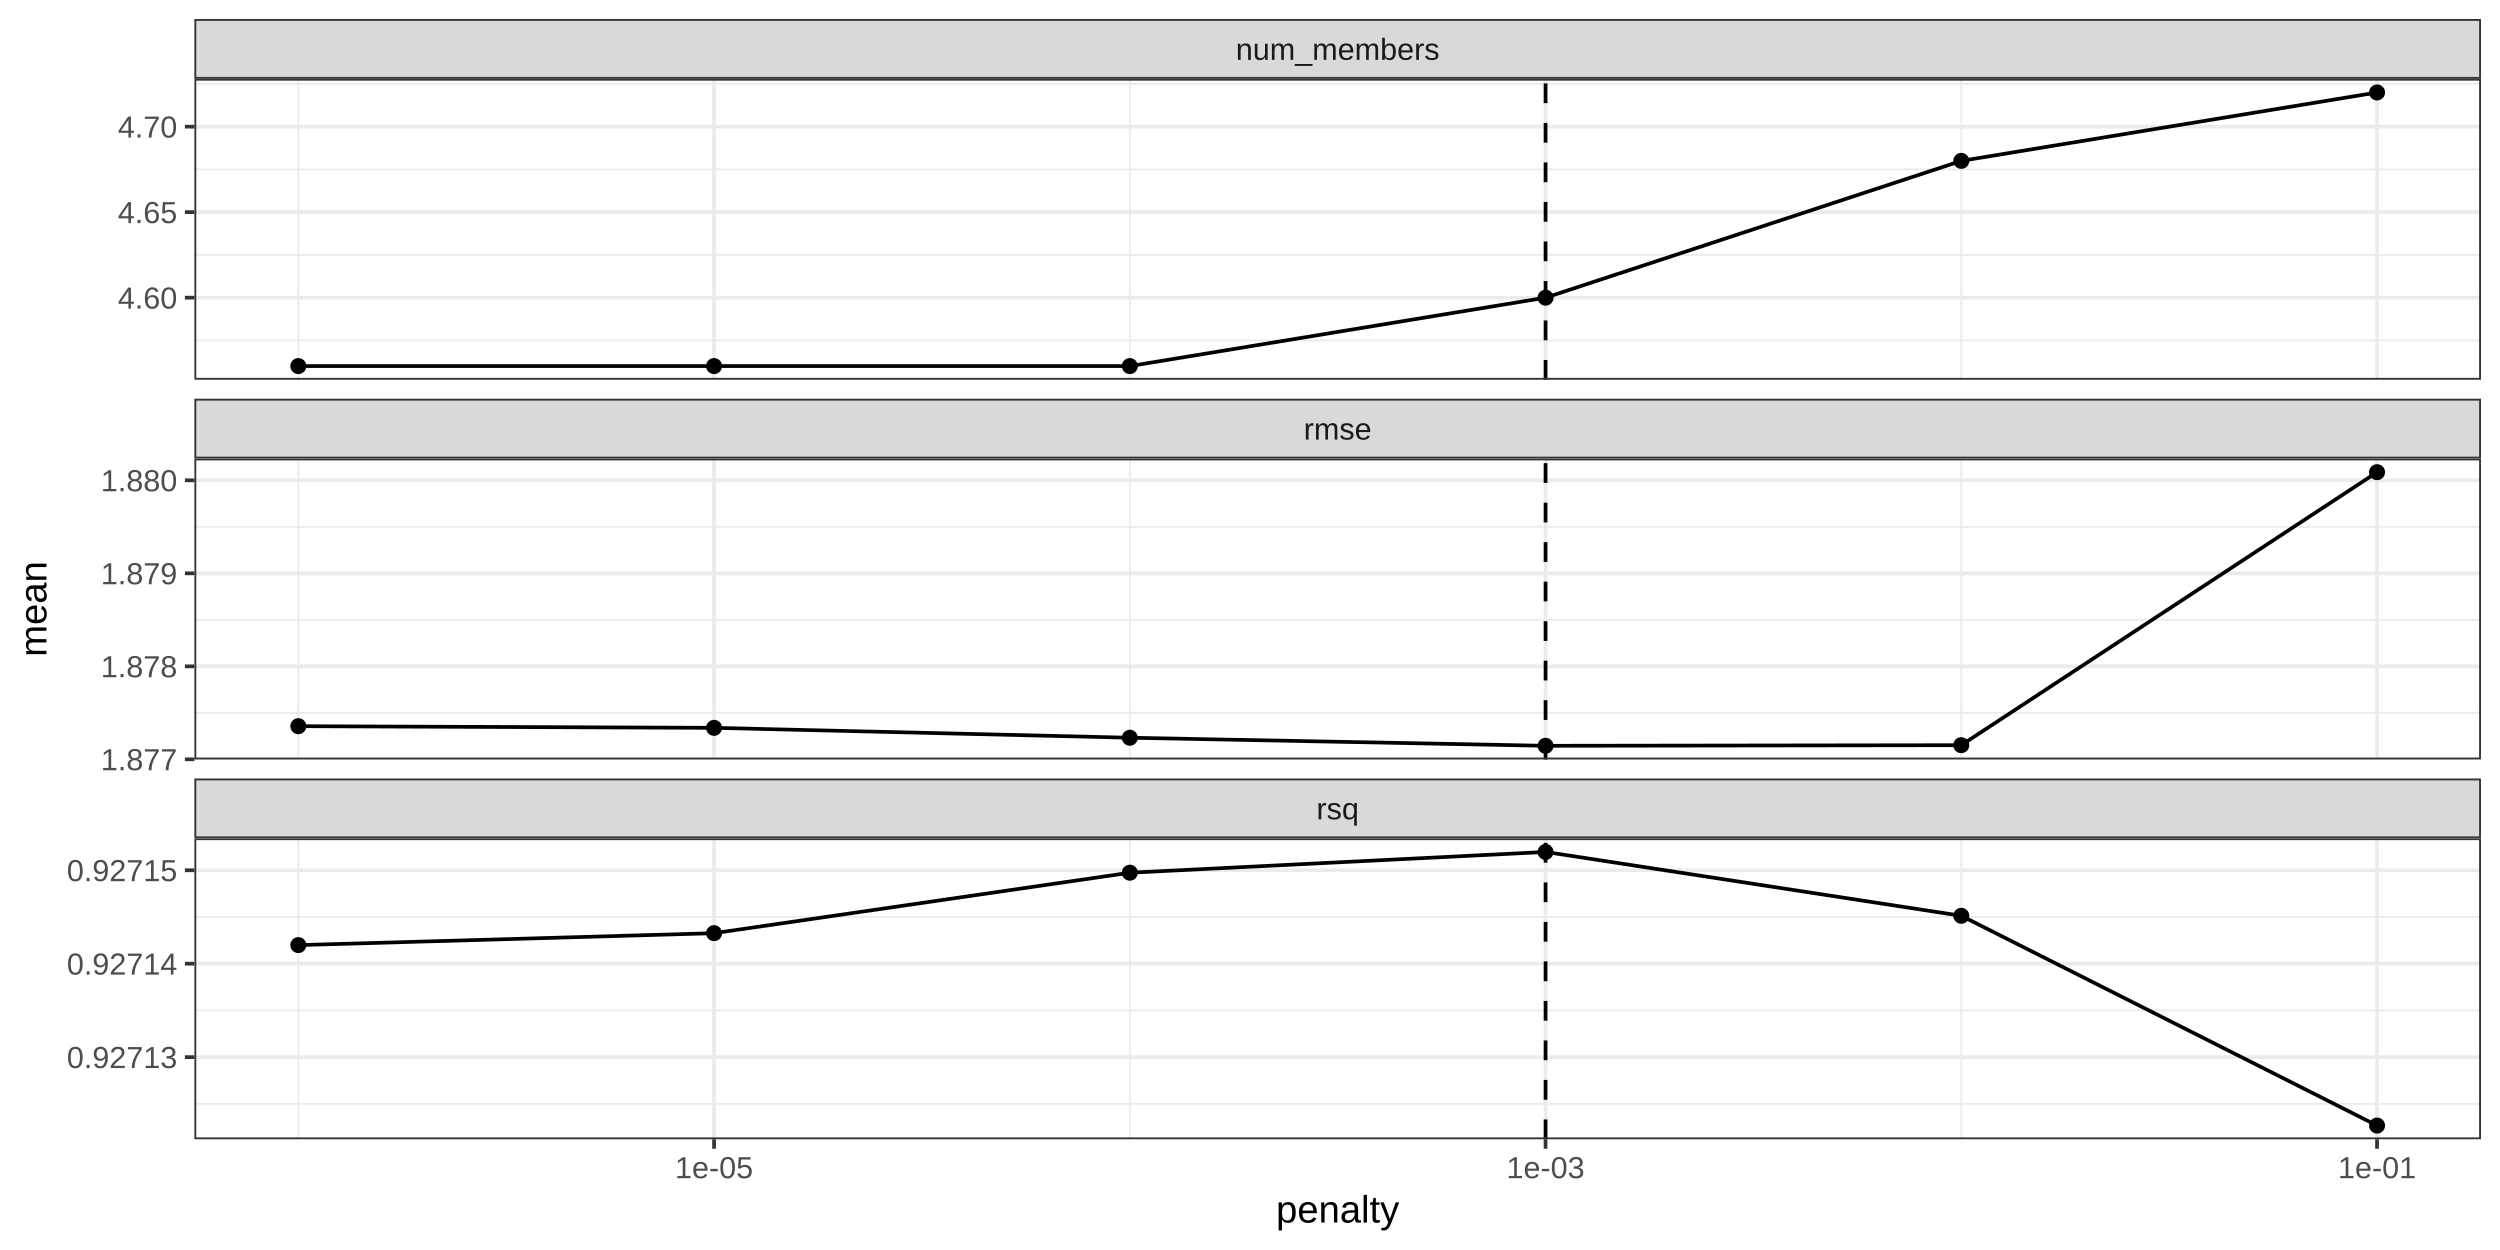
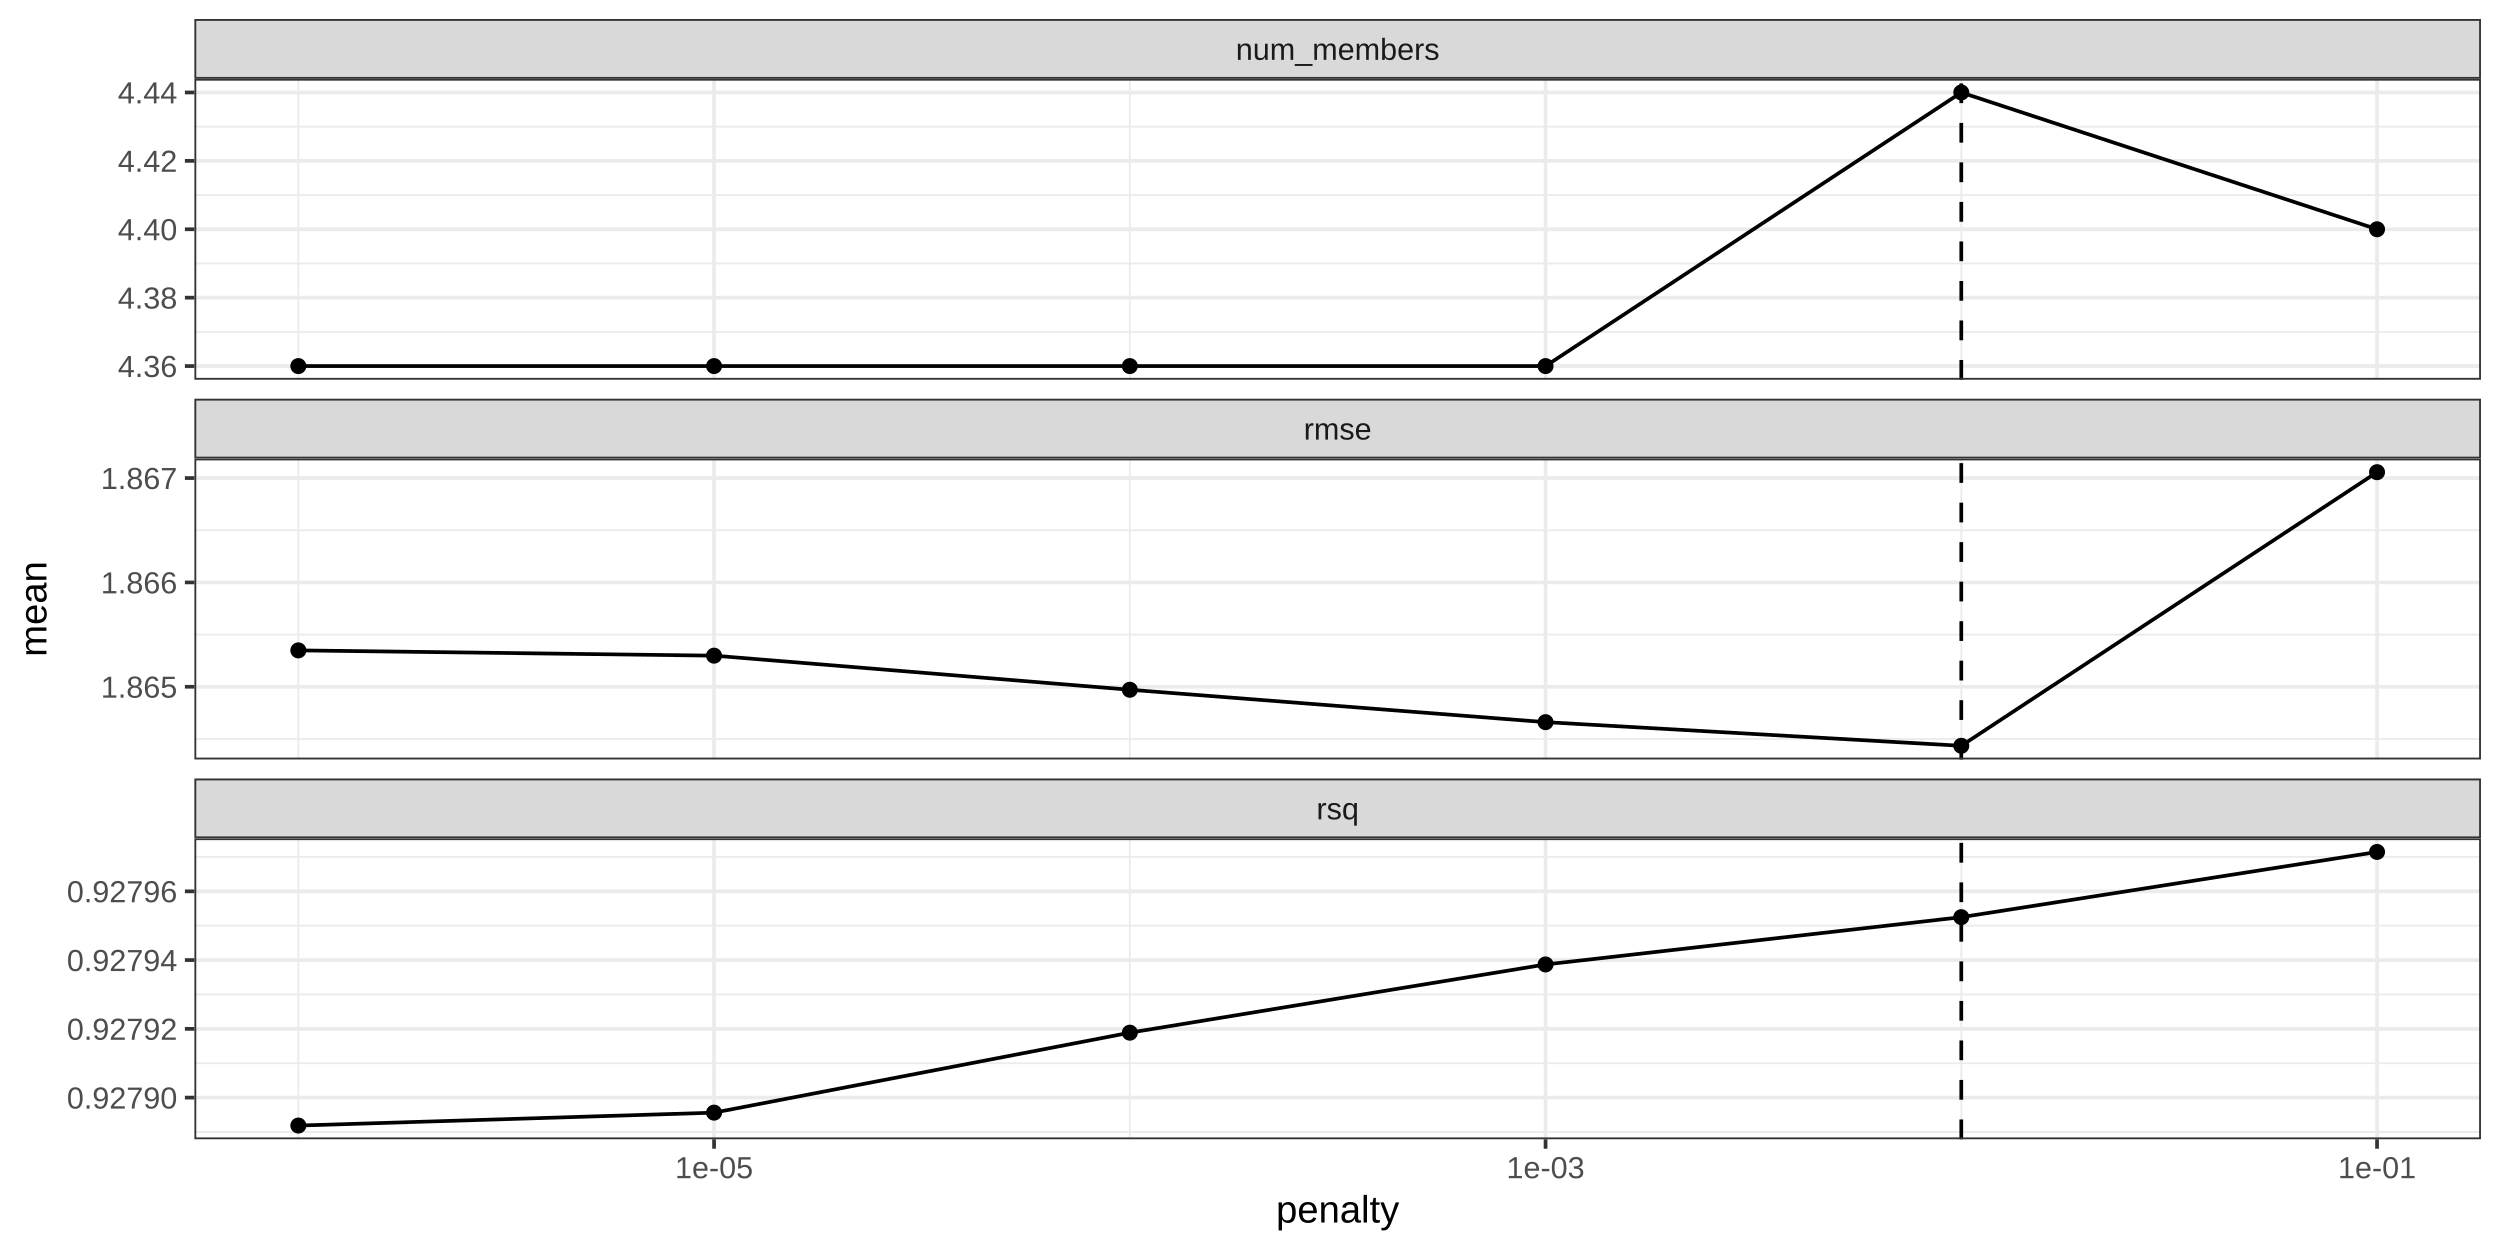
<svg xmlns="http://www.w3.org/2000/svg" class="svglite" width="720.00pt" height="360.00pt" viewBox="0 0 720.00 360.00">
  <defs>
    <style type="text/css">
    .svglite line, .svglite polyline, .svglite polygon, .svglite path, .svglite rect, .svglite circle {
      fill: none;
      stroke: #000000;
      stroke-linecap: round;
      stroke-linejoin: round;
      stroke-miterlimit: 10.00;
    }
    .svglite text {
      white-space: pre;
    }
  </style>
  </defs>
  <rect width="100%" height="100%" style="stroke: none; fill: #FFFFFF;" />
  <defs>
    <clipPath id="cpMC4wMHw3MjAuMDB8MC4wMHwzNjAuMDA=">
      <rect x="0.00" y="0.00" width="720.00" height="360.00" />
    </clipPath>
  </defs>
  <g clip-path="url(#cpMC4wMHw3MjAuMDB8MC4wMHwzNjAuMDA=)">
    <rect x="0.00" y="0" width="720.00" height="360.00" style="stroke-width: 1.07; stroke: #FFFFFF; fill: #FFFFFF;" />
  </g>
  <defs>
    <clipPath id="cpNTUuOTl8NzE0LjUyfDIyLjY5fDEwOS4zNw==">
      <rect x="55.99" y="22.69" width="658.53" height="86.68" />
    </clipPath>
  </defs>
  <g clip-path="url(#cpNTUuOTl8NzE0LjUyfDIyLjY5fDEwOS4zNw==)">
    <rect x="55.99" y="22.69" width="658.53" height="86.68" style="stroke-width: 1.07; stroke: none; fill: #FFFFFF;" />
-     <polyline points="55.99,98.04 714.52,98.04 " style="stroke-width: 0.53; stroke: #EBEBEB; stroke-linecap: butt;" />
-     <polyline points="55.99,73.41 714.52,73.41 " style="stroke-width: 0.53; stroke: #EBEBEB; stroke-linecap: butt;" />
-     <polyline points="55.99,48.79 714.52,48.79 " style="stroke-width: 0.53; stroke: #EBEBEB; stroke-linecap: butt;" />
-     <polyline points="55.99,24.17 714.52,24.17 " style="stroke-width: 0.53; stroke: #EBEBEB; stroke-linecap: butt;" />
+     <polyline points="55.99,95.58 714.52,95.58 " style="stroke-width: 0.53; stroke: #EBEBEB; stroke-linecap: butt;" />
+     <polyline points="55.99,75.88 714.52,75.88 " style="stroke-width: 0.53; stroke: #EBEBEB; stroke-linecap: butt;" />
+     <polyline points="55.99,56.18 714.52,56.18 " style="stroke-width: 0.53; stroke: #EBEBEB; stroke-linecap: butt;" />
+     <polyline points="55.99,36.48 714.52,36.48 " style="stroke-width: 0.53; stroke: #EBEBEB; stroke-linecap: butt;" />
    <polyline points="85.92,109.37 85.92,22.69 " style="stroke-width: 0.53; stroke: #EBEBEB; stroke-linecap: butt;" />
    <polyline points="325.39,109.37 325.39,22.69 " style="stroke-width: 0.53; stroke: #EBEBEB; stroke-linecap: butt;" />
    <polyline points="564.85,109.37 564.85,22.69 " style="stroke-width: 0.53; stroke: #EBEBEB; stroke-linecap: butt;" />
+     <polyline points="55.99,105.43 714.52,105.43 " style="stroke-width: 1.07; stroke: #EBEBEB; stroke-linecap: butt;" />
    <polyline points="55.99,85.73 714.52,85.73 " style="stroke-width: 1.07; stroke: #EBEBEB; stroke-linecap: butt;" />
-     <polyline points="55.99,61.10 714.52,61.10 " style="stroke-width: 1.07; stroke: #EBEBEB; stroke-linecap: butt;" />
-     <polyline points="55.99,36.48 714.52,36.48 " style="stroke-width: 1.07; stroke: #EBEBEB; stroke-linecap: butt;" />
+     <polyline points="55.99,66.03 714.52,66.03 " style="stroke-width: 1.07; stroke: #EBEBEB; stroke-linecap: butt;" />
+     <polyline points="55.99,46.33 714.52,46.33 " style="stroke-width: 1.07; stroke: #EBEBEB; stroke-linecap: butt;" />
+     <polyline points="55.99,26.63 714.52,26.63 " style="stroke-width: 1.07; stroke: #EBEBEB; stroke-linecap: butt;" />
    <polyline points="205.65,109.37 205.65,22.69 " style="stroke-width: 1.07; stroke: #EBEBEB; stroke-linecap: butt;" />
    <polyline points="445.12,109.37 445.12,22.69 " style="stroke-width: 1.07; stroke: #EBEBEB; stroke-linecap: butt;" />
    <polyline points="684.59,109.37 684.59,22.69 " style="stroke-width: 1.07; stroke: #EBEBEB; stroke-linecap: butt;" />
-     <line x1="445.12" y1="109.37" x2="445.12" y2="22.69" style="stroke-width: 1.07; stroke-dasharray: 5.69,5.69; stroke-linecap: butt;" />
+     <line x1="564.85" y1="109.37" x2="564.85" y2="22.69" style="stroke-width: 1.07; stroke-dasharray: 5.69,5.69; stroke-linecap: butt;" />
    <circle cx="85.92" cy="105.43" r="1.95" style="stroke-width: 0.71; fill: #000000;" />
    <circle cx="205.65" cy="105.43" r="1.95" style="stroke-width: 0.71; fill: #000000;" />
    <circle cx="325.39" cy="105.43" r="1.95" style="stroke-width: 0.71; fill: #000000;" />
-     <circle cx="445.12" cy="85.73" r="1.95" style="stroke-width: 0.71; fill: #000000;" />
-     <circle cx="564.85" cy="46.33" r="1.95" style="stroke-width: 0.71; fill: #000000;" />
-     <circle cx="684.59" cy="26.63" r="1.95" style="stroke-width: 0.71; fill: #000000;" />
-     <polyline points="85.92,105.43 205.65,105.43 325.39,105.43 445.12,85.73 564.85,46.33 684.59,26.63 " style="stroke-width: 1.07; stroke-linecap: butt;" />
+     <circle cx="445.12" cy="105.43" r="1.95" style="stroke-width: 0.71; fill: #000000;" />
+     <circle cx="564.85" cy="26.63" r="1.95" style="stroke-width: 0.71; fill: #000000;" />
+     <circle cx="684.59" cy="66.03" r="1.95" style="stroke-width: 0.71; fill: #000000;" />
+     <polyline points="85.92,105.43 205.65,105.43 325.39,105.43 445.12,105.43 564.85,26.63 684.59,66.03 " style="stroke-width: 1.07; stroke-linecap: butt;" />
    <rect x="55.99" y="22.69" width="658.53" height="86.68" style="stroke-width: 1.07; stroke: #333333;" />
  </g>
  <g clip-path="url(#cpMC4wMHw3MjAuMDB8MC4wMHwzNjAuMDA=)">
</g>
  <defs>
    <clipPath id="cpNTUuOTl8NzE0LjUyfDEzMi4wNXwyMTguNzM=">
      <rect x="55.99" y="132.05" width="658.53" height="86.68" />
    </clipPath>
  </defs>
  <g clip-path="url(#cpNTUuOTl8NzE0LjUyfDEzMi4wNXwyMTguNzM=)">
    <rect x="55.99" y="132.05" width="658.53" height="86.68" style="stroke-width: 1.07; stroke: none; fill: #FFFFFF;" />
-     <polyline points="55.99,205.29 714.52,205.29 " style="stroke-width: 0.53; stroke: #EBEBEB; stroke-linecap: butt;" />
-     <polyline points="55.99,178.51 714.52,178.51 " style="stroke-width: 0.53; stroke: #EBEBEB; stroke-linecap: butt;" />
-     <polyline points="55.99,151.73 714.52,151.73 " style="stroke-width: 0.53; stroke: #EBEBEB; stroke-linecap: butt;" />
+     <polyline points="55.99,212.82 714.52,212.82 " style="stroke-width: 0.53; stroke: #EBEBEB; stroke-linecap: butt;" />
+     <polyline points="55.99,182.76 714.52,182.76 " style="stroke-width: 0.53; stroke: #EBEBEB; stroke-linecap: butt;" />
+     <polyline points="55.99,152.71 714.52,152.71 " style="stroke-width: 0.53; stroke: #EBEBEB; stroke-linecap: butt;" />
    <polyline points="85.92,218.73 85.92,132.05 " style="stroke-width: 0.53; stroke: #EBEBEB; stroke-linecap: butt;" />
    <polyline points="325.39,218.73 325.39,132.05 " style="stroke-width: 0.53; stroke: #EBEBEB; stroke-linecap: butt;" />
    <polyline points="564.85,218.73 564.85,132.05 " style="stroke-width: 0.53; stroke: #EBEBEB; stroke-linecap: butt;" />
-     <polyline points="55.99,218.68 714.52,218.68 " style="stroke-width: 1.07; stroke: #EBEBEB; stroke-linecap: butt;" />
-     <polyline points="55.99,191.90 714.52,191.90 " style="stroke-width: 1.07; stroke: #EBEBEB; stroke-linecap: butt;" />
-     <polyline points="55.99,165.12 714.52,165.12 " style="stroke-width: 1.07; stroke: #EBEBEB; stroke-linecap: butt;" />
-     <polyline points="55.99,138.34 714.52,138.34 " style="stroke-width: 1.07; stroke: #EBEBEB; stroke-linecap: butt;" />
+     <polyline points="55.99,197.79 714.52,197.79 " style="stroke-width: 1.07; stroke: #EBEBEB; stroke-linecap: butt;" />
+     <polyline points="55.99,167.74 714.52,167.74 " style="stroke-width: 1.07; stroke: #EBEBEB; stroke-linecap: butt;" />
+     <polyline points="55.99,137.68 714.52,137.68 " style="stroke-width: 1.07; stroke: #EBEBEB; stroke-linecap: butt;" />
    <polyline points="205.65,218.73 205.65,132.05 " style="stroke-width: 1.07; stroke: #EBEBEB; stroke-linecap: butt;" />
    <polyline points="445.12,218.73 445.12,132.05 " style="stroke-width: 1.07; stroke: #EBEBEB; stroke-linecap: butt;" />
    <polyline points="684.59,218.73 684.59,132.05 " style="stroke-width: 1.07; stroke: #EBEBEB; stroke-linecap: butt;" />
-     <line x1="445.12" y1="218.73" x2="445.12" y2="132.05" style="stroke-width: 1.07; stroke-dasharray: 5.69,5.69; stroke-linecap: butt;" />
-     <circle cx="85.92" cy="209.14" r="1.95" style="stroke-width: 0.71; fill: #000000;" />
-     <circle cx="205.65" cy="209.62" r="1.95" style="stroke-width: 0.71; fill: #000000;" />
-     <circle cx="325.39" cy="212.47" r="1.95" style="stroke-width: 0.71; fill: #000000;" />
-     <circle cx="445.12" cy="214.79" r="1.95" style="stroke-width: 0.71; fill: #000000;" />
-     <circle cx="564.85" cy="214.61" r="1.95" style="stroke-width: 0.71; fill: #000000;" />
+     <line x1="564.85" y1="218.73" x2="564.85" y2="132.05" style="stroke-width: 1.07; stroke-dasharray: 5.69,5.69; stroke-linecap: butt;" />
+     <circle cx="85.92" cy="187.31" r="1.95" style="stroke-width: 0.71; fill: #000000;" />
+     <circle cx="205.65" cy="188.83" r="1.95" style="stroke-width: 0.71; fill: #000000;" />
+     <circle cx="325.39" cy="198.65" r="1.95" style="stroke-width: 0.71; fill: #000000;" />
+     <circle cx="445.12" cy="207.98" r="1.95" style="stroke-width: 0.71; fill: #000000;" />
+     <circle cx="564.85" cy="214.79" r="1.95" style="stroke-width: 0.71; fill: #000000;" />
    <circle cx="684.59" cy="135.99" r="1.95" style="stroke-width: 0.71; fill: #000000;" />
-     <polyline points="85.92,209.14 205.65,209.62 325.39,212.47 445.12,214.79 564.85,214.61 684.59,135.99 " style="stroke-width: 1.07; stroke-linecap: butt;" />
+     <polyline points="85.92,187.31 205.65,188.83 325.39,198.65 445.12,207.98 564.85,214.79 684.59,135.99 " style="stroke-width: 1.07; stroke-linecap: butt;" />
    <rect x="55.99" y="132.05" width="658.53" height="86.68" style="stroke-width: 1.07; stroke: #333333;" />
  </g>
  <g clip-path="url(#cpMC4wMHw3MjAuMDB8MC4wMHwzNjAuMDA=)">
</g>
  <defs>
    <clipPath id="cpNTUuOTl8NzE0LjUyfDI0MS40MnwzMjguMTA=">
      <rect x="55.99" y="241.42" width="658.53" height="86.68" />
    </clipPath>
  </defs>
  <g clip-path="url(#cpNTUuOTl8NzE0LjUyfDI0MS40MnwzMjguMTA=)">
    <rect x="55.99" y="241.42" width="658.53" height="86.68" style="stroke-width: 1.07; stroke: none; fill: #FFFFFF;" />
-     <polyline points="55.99,317.91 714.52,317.91 " style="stroke-width: 0.53; stroke: #EBEBEB; stroke-linecap: butt;" />
-     <polyline points="55.99,290.99 714.52,290.99 " style="stroke-width: 0.53; stroke: #EBEBEB; stroke-linecap: butt;" />
-     <polyline points="55.99,264.08 714.52,264.08 " style="stroke-width: 0.53; stroke: #EBEBEB; stroke-linecap: butt;" />
+     <polyline points="55.99,326.02 714.52,326.02 " style="stroke-width: 0.53; stroke: #EBEBEB; stroke-linecap: butt;" />
+     <polyline points="55.99,306.21 714.52,306.21 " style="stroke-width: 0.53; stroke: #EBEBEB; stroke-linecap: butt;" />
+     <polyline points="55.99,286.41 714.52,286.41 " style="stroke-width: 0.53; stroke: #EBEBEB; stroke-linecap: butt;" />
+     <polyline points="55.99,266.60 714.52,266.60 " style="stroke-width: 0.53; stroke: #EBEBEB; stroke-linecap: butt;" />
+     <polyline points="55.99,246.79 714.52,246.79 " style="stroke-width: 0.53; stroke: #EBEBEB; stroke-linecap: butt;" />
    <polyline points="85.92,328.10 85.92,241.42 " style="stroke-width: 0.53; stroke: #EBEBEB; stroke-linecap: butt;" />
    <polyline points="325.39,328.10 325.39,241.42 " style="stroke-width: 0.53; stroke: #EBEBEB; stroke-linecap: butt;" />
    <polyline points="564.85,328.10 564.85,241.42 " style="stroke-width: 0.53; stroke: #EBEBEB; stroke-linecap: butt;" />
-     <polyline points="55.99,304.45 714.52,304.45 " style="stroke-width: 1.07; stroke: #EBEBEB; stroke-linecap: butt;" />
-     <polyline points="55.99,277.54 714.52,277.54 " style="stroke-width: 1.07; stroke: #EBEBEB; stroke-linecap: butt;" />
-     <polyline points="55.99,250.63 714.52,250.63 " style="stroke-width: 1.07; stroke: #EBEBEB; stroke-linecap: butt;" />
+     <polyline points="55.99,316.11 714.52,316.11 " style="stroke-width: 1.07; stroke: #EBEBEB; stroke-linecap: butt;" />
+     <polyline points="55.99,296.31 714.52,296.31 " style="stroke-width: 1.07; stroke: #EBEBEB; stroke-linecap: butt;" />
+     <polyline points="55.99,276.50 714.52,276.50 " style="stroke-width: 1.07; stroke: #EBEBEB; stroke-linecap: butt;" />
+     <polyline points="55.99,256.70 714.52,256.70 " style="stroke-width: 1.07; stroke: #EBEBEB; stroke-linecap: butt;" />
    <polyline points="205.65,328.10 205.65,241.42 " style="stroke-width: 1.07; stroke: #EBEBEB; stroke-linecap: butt;" />
    <polyline points="445.12,328.10 445.12,241.42 " style="stroke-width: 1.07; stroke: #EBEBEB; stroke-linecap: butt;" />
    <polyline points="684.59,328.10 684.59,241.42 " style="stroke-width: 1.07; stroke: #EBEBEB; stroke-linecap: butt;" />
-     <line x1="445.12" y1="328.10" x2="445.12" y2="241.42" style="stroke-width: 1.07; stroke-dasharray: 5.69,5.69; stroke-linecap: butt;" />
-     <circle cx="85.92" cy="272.19" r="1.95" style="stroke-width: 0.71; fill: #000000;" />
-     <circle cx="205.65" cy="268.75" r="1.95" style="stroke-width: 0.71; fill: #000000;" />
-     <circle cx="325.39" cy="251.34" r="1.95" style="stroke-width: 0.71; fill: #000000;" />
-     <circle cx="445.12" cy="245.36" r="1.95" style="stroke-width: 0.71; fill: #000000;" />
-     <circle cx="564.85" cy="263.75" r="1.95" style="stroke-width: 0.71; fill: #000000;" />
-     <circle cx="684.59" cy="324.16" r="1.95" style="stroke-width: 0.71; fill: #000000;" />
-     <polyline points="85.92,272.19 205.65,268.75 325.39,251.34 445.12,245.36 564.85,263.75 684.59,324.16 " style="stroke-width: 1.07; stroke-linecap: butt;" />
+     <line x1="564.85" y1="328.10" x2="564.85" y2="241.42" style="stroke-width: 1.07; stroke-dasharray: 5.69,5.69; stroke-linecap: butt;" />
+     <circle cx="85.92" cy="324.16" r="1.95" style="stroke-width: 0.71; fill: #000000;" />
+     <circle cx="205.65" cy="320.44" r="1.95" style="stroke-width: 0.71; fill: #000000;" />
+     <circle cx="325.39" cy="297.41" r="1.95" style="stroke-width: 0.71; fill: #000000;" />
+     <circle cx="445.12" cy="277.76" r="1.95" style="stroke-width: 0.71; fill: #000000;" />
+     <circle cx="564.85" cy="264.14" r="1.95" style="stroke-width: 0.71; fill: #000000;" />
+     <circle cx="684.59" cy="245.36" r="1.95" style="stroke-width: 0.71; fill: #000000;" />
+     <polyline points="85.92,324.16 205.65,320.44 325.39,297.41 445.12,277.76 564.85,264.14 684.59,245.36 " style="stroke-width: 1.07; stroke-linecap: butt;" />
    <rect x="55.99" y="241.42" width="658.53" height="86.68" style="stroke-width: 1.07; stroke: #333333;" />
  </g>
  <g clip-path="url(#cpMC4wMHw3MjAuMDB8MC4wMHwzNjAuMDA=)">
</g>
  <defs>
    <clipPath id="cpNTUuOTl8NzE0LjUyfDIyNC4yMXwyNDEuNDI=">
      <rect x="55.99" y="224.21" width="658.53" height="17.21" />
    </clipPath>
  </defs>
  <g clip-path="url(#cpNTUuOTl8NzE0LjUyfDIyNC4yMXwyNDEuNDI=)">
    <rect x="55.99" y="224.21" width="658.53" height="17.21" style="stroke-width: 1.07; stroke: #333333; fill: #D9D9D9;" />
    <text x="385.25" y="235.97" text-anchor="middle" style="font-size: 8.80px;fill: #1A1A1A; font-family: &quot;Arial&quot;;" textLength="12.23px" lengthAdjust="spacingAndGlyphs">rsq</text>
  </g>
  <g clip-path="url(#cpMC4wMHw3MjAuMDB8MC4wMHwzNjAuMDA=)">
</g>
  <defs>
    <clipPath id="cpNTUuOTl8NzE0LjUyfDExNC44NHwxMzIuMDU=">
      <rect x="55.99" y="114.84" width="658.53" height="17.21" />
    </clipPath>
  </defs>
  <g clip-path="url(#cpNTUuOTl8NzE0LjUyfDExNC44NHwxMzIuMDU=)">
    <rect x="55.99" y="114.84" width="658.53" height="17.21" style="stroke-width: 1.07; stroke: #333333; fill: #D9D9D9;" />
    <text x="385.25" y="126.60" text-anchor="middle" style="font-size: 8.80px;fill: #1A1A1A; font-family: &quot;Arial&quot;;" textLength="19.56px" lengthAdjust="spacingAndGlyphs">rmse</text>
  </g>
  <g clip-path="url(#cpMC4wMHw3MjAuMDB8MC4wMHwzNjAuMDA=)">
</g>
  <defs>
    <clipPath id="cpNTUuOTl8NzE0LjUyfDUuNDh8MjIuNjk=">
      <rect x="55.99" y="5.48" width="658.53" height="17.21" />
    </clipPath>
  </defs>
  <g clip-path="url(#cpNTUuOTl8NzE0LjUyfDUuNDh8MjIuNjk=)">
    <rect x="55.99" y="5.48" width="658.53" height="17.21" style="stroke-width: 1.07; stroke: #333333; fill: #D9D9D9;" />
    <text x="385.25" y="17.24" text-anchor="middle" style="font-size: 8.80px;fill: #1A1A1A; font-family: &quot;Arial&quot;;" textLength="58.69px" lengthAdjust="spacingAndGlyphs">num_members</text>
  </g>
  <g clip-path="url(#cpMC4wMHw3MjAuMDB8MC4wMHwzNjAuMDA=)">
    <polyline points="205.65,330.84 205.65,328.10 " style="stroke-width: 1.07; stroke: #333333; stroke-linecap: butt;" />
    <polyline points="445.12,330.84 445.12,328.10 " style="stroke-width: 1.07; stroke: #333333; stroke-linecap: butt;" />
    <polyline points="684.59,330.84 684.59,328.10 " style="stroke-width: 1.07; stroke: #333333; stroke-linecap: butt;" />
    <text x="205.65" y="339.33" text-anchor="middle" style="font-size: 8.80px;fill: #4D4D4D; font-family: &quot;Arial&quot;;" textLength="22.51px" lengthAdjust="spacingAndGlyphs">1e-05</text>
    <text x="445.12" y="339.33" text-anchor="middle" style="font-size: 8.80px;fill: #4D4D4D; font-family: &quot;Arial&quot;;" textLength="22.51px" lengthAdjust="spacingAndGlyphs">1e-03</text>
    <text x="684.59" y="339.33" text-anchor="middle" style="font-size: 8.80px;fill: #4D4D4D; font-family: &quot;Arial&quot;;" textLength="22.51px" lengthAdjust="spacingAndGlyphs">1e-01</text>
-     <text x="51.06" y="88.88" text-anchor="end" style="font-size: 8.80px;fill: #4D4D4D; font-family: &quot;Arial&quot;;" textLength="17.13px" lengthAdjust="spacingAndGlyphs">4.60</text>
-     <text x="51.06" y="64.26" text-anchor="end" style="font-size: 8.80px;fill: #4D4D4D; font-family: &quot;Arial&quot;;" textLength="17.13px" lengthAdjust="spacingAndGlyphs">4.65</text>
-     <text x="51.06" y="39.63" text-anchor="end" style="font-size: 8.80px;fill: #4D4D4D; font-family: &quot;Arial&quot;;" textLength="17.13px" lengthAdjust="spacingAndGlyphs">4.70</text>
+     <text x="51.06" y="108.58" text-anchor="end" style="font-size: 8.80px;fill: #4D4D4D; font-family: &quot;Arial&quot;;" textLength="17.13px" lengthAdjust="spacingAndGlyphs">4.36</text>
+     <text x="51.06" y="88.88" text-anchor="end" style="font-size: 8.80px;fill: #4D4D4D; font-family: &quot;Arial&quot;;" textLength="17.13px" lengthAdjust="spacingAndGlyphs">4.38</text>
+     <text x="51.06" y="69.18" text-anchor="end" style="font-size: 8.80px;fill: #4D4D4D; font-family: &quot;Arial&quot;;" textLength="17.13px" lengthAdjust="spacingAndGlyphs">4.40</text>
+     <text x="51.06" y="49.48" text-anchor="end" style="font-size: 8.80px;fill: #4D4D4D; font-family: &quot;Arial&quot;;" textLength="17.13px" lengthAdjust="spacingAndGlyphs">4.42</text>
+     <text x="51.06" y="29.78" text-anchor="end" style="font-size: 8.80px;fill: #4D4D4D; font-family: &quot;Arial&quot;;" textLength="17.13px" lengthAdjust="spacingAndGlyphs">4.44</text>
+     <polyline points="53.25,105.43 55.99,105.43 " style="stroke-width: 1.07; stroke: #333333; stroke-linecap: butt;" />
    <polyline points="53.25,85.73 55.99,85.73 " style="stroke-width: 1.07; stroke: #333333; stroke-linecap: butt;" />
-     <polyline points="53.25,61.10 55.99,61.10 " style="stroke-width: 1.07; stroke: #333333; stroke-linecap: butt;" />
-     <polyline points="53.25,36.48 55.99,36.48 " style="stroke-width: 1.07; stroke: #333333; stroke-linecap: butt;" />
-     <text x="51.06" y="221.83" text-anchor="end" style="font-size: 8.80px;fill: #4D4D4D; font-family: &quot;Arial&quot;;" textLength="22.02px" lengthAdjust="spacingAndGlyphs">1.877</text>
-     <text x="51.06" y="195.05" text-anchor="end" style="font-size: 8.80px;fill: #4D4D4D; font-family: &quot;Arial&quot;;" textLength="22.02px" lengthAdjust="spacingAndGlyphs">1.878</text>
-     <text x="51.06" y="168.27" text-anchor="end" style="font-size: 8.80px;fill: #4D4D4D; font-family: &quot;Arial&quot;;" textLength="22.02px" lengthAdjust="spacingAndGlyphs">1.879</text>
-     <text x="51.06" y="141.49" text-anchor="end" style="font-size: 8.80px;fill: #4D4D4D; font-family: &quot;Arial&quot;;" textLength="22.02px" lengthAdjust="spacingAndGlyphs">1.880</text>
-     <polyline points="53.25,218.68 55.99,218.68 " style="stroke-width: 1.07; stroke: #333333; stroke-linecap: butt;" />
-     <polyline points="53.25,191.90 55.99,191.90 " style="stroke-width: 1.07; stroke: #333333; stroke-linecap: butt;" />
-     <polyline points="53.25,165.12 55.99,165.12 " style="stroke-width: 1.07; stroke: #333333; stroke-linecap: butt;" />
-     <polyline points="53.25,138.34 55.99,138.34 " style="stroke-width: 1.07; stroke: #333333; stroke-linecap: butt;" />
-     <text x="51.06" y="307.60" text-anchor="end" style="font-size: 8.80px;fill: #4D4D4D; font-family: &quot;Arial&quot;;" textLength="31.82px" lengthAdjust="spacingAndGlyphs">0.92713</text>
-     <text x="51.06" y="280.69" text-anchor="end" style="font-size: 8.80px;fill: #4D4D4D; font-family: &quot;Arial&quot;;" textLength="31.82px" lengthAdjust="spacingAndGlyphs">0.92714</text>
-     <text x="51.06" y="253.78" text-anchor="end" style="font-size: 8.80px;fill: #4D4D4D; font-family: &quot;Arial&quot;;" textLength="31.82px" lengthAdjust="spacingAndGlyphs">0.92715</text>
-     <polyline points="53.25,304.45 55.99,304.45 " style="stroke-width: 1.07; stroke: #333333; stroke-linecap: butt;" />
-     <polyline points="53.25,277.54 55.99,277.54 " style="stroke-width: 1.07; stroke: #333333; stroke-linecap: butt;" />
-     <polyline points="53.25,250.63 55.99,250.63 " style="stroke-width: 1.07; stroke: #333333; stroke-linecap: butt;" />
+     <polyline points="53.25,66.03 55.99,66.03 " style="stroke-width: 1.07; stroke: #333333; stroke-linecap: butt;" />
+     <polyline points="53.25,46.33 55.99,46.33 " style="stroke-width: 1.07; stroke: #333333; stroke-linecap: butt;" />
+     <polyline points="53.25,26.63 55.99,26.63 " style="stroke-width: 1.07; stroke: #333333; stroke-linecap: butt;" />
+     <text x="51.06" y="200.94" text-anchor="end" style="font-size: 8.80px;fill: #4D4D4D; font-family: &quot;Arial&quot;;" textLength="22.02px" lengthAdjust="spacingAndGlyphs">1.865</text>
+     <text x="51.06" y="170.89" text-anchor="end" style="font-size: 8.80px;fill: #4D4D4D; font-family: &quot;Arial&quot;;" textLength="22.02px" lengthAdjust="spacingAndGlyphs">1.866</text>
+     <text x="51.06" y="140.84" text-anchor="end" style="font-size: 8.80px;fill: #4D4D4D; font-family: &quot;Arial&quot;;" textLength="22.02px" lengthAdjust="spacingAndGlyphs">1.867</text>
+     <polyline points="53.25,197.79 55.99,197.79 " style="stroke-width: 1.07; stroke: #333333; stroke-linecap: butt;" />
+     <polyline points="53.25,167.74 55.99,167.74 " style="stroke-width: 1.07; stroke: #333333; stroke-linecap: butt;" />
+     <polyline points="53.25,137.68 55.99,137.68 " style="stroke-width: 1.07; stroke: #333333; stroke-linecap: butt;" />
+     <text x="51.06" y="319.27" text-anchor="end" style="font-size: 8.80px;fill: #4D4D4D; font-family: &quot;Arial&quot;;" textLength="31.82px" lengthAdjust="spacingAndGlyphs">0.92790</text>
+     <text x="51.06" y="299.46" text-anchor="end" style="font-size: 8.80px;fill: #4D4D4D; font-family: &quot;Arial&quot;;" textLength="31.82px" lengthAdjust="spacingAndGlyphs">0.92792</text>
+     <text x="51.06" y="279.66" text-anchor="end" style="font-size: 8.80px;fill: #4D4D4D; font-family: &quot;Arial&quot;;" textLength="31.82px" lengthAdjust="spacingAndGlyphs">0.92794</text>
+     <text x="51.06" y="259.85" text-anchor="end" style="font-size: 8.80px;fill: #4D4D4D; font-family: &quot;Arial&quot;;" textLength="31.82px" lengthAdjust="spacingAndGlyphs">0.92796</text>
+     <polyline points="53.25,316.11 55.99,316.11 " style="stroke-width: 1.07; stroke: #333333; stroke-linecap: butt;" />
+     <polyline points="53.25,296.31 55.99,296.31 " style="stroke-width: 1.07; stroke: #333333; stroke-linecap: butt;" />
+     <polyline points="53.25,276.50 55.99,276.50 " style="stroke-width: 1.07; stroke: #333333; stroke-linecap: butt;" />
+     <polyline points="53.25,256.70 55.99,256.70 " style="stroke-width: 1.07; stroke: #333333; stroke-linecap: butt;" />
    <text x="385.25" y="352.10" text-anchor="middle" style="font-size: 11.00px; font-family: &quot;Arial&quot;;" textLength="35.47px" lengthAdjust="spacingAndGlyphs">penalty</text>
    <text transform="translate(13.37,175.39) rotate(-90)" text-anchor="middle" style="font-size: 11.00px; font-family: &quot;Arial&quot;;" textLength="27.53px" lengthAdjust="spacingAndGlyphs">mean</text>
  </g>
</svg>
